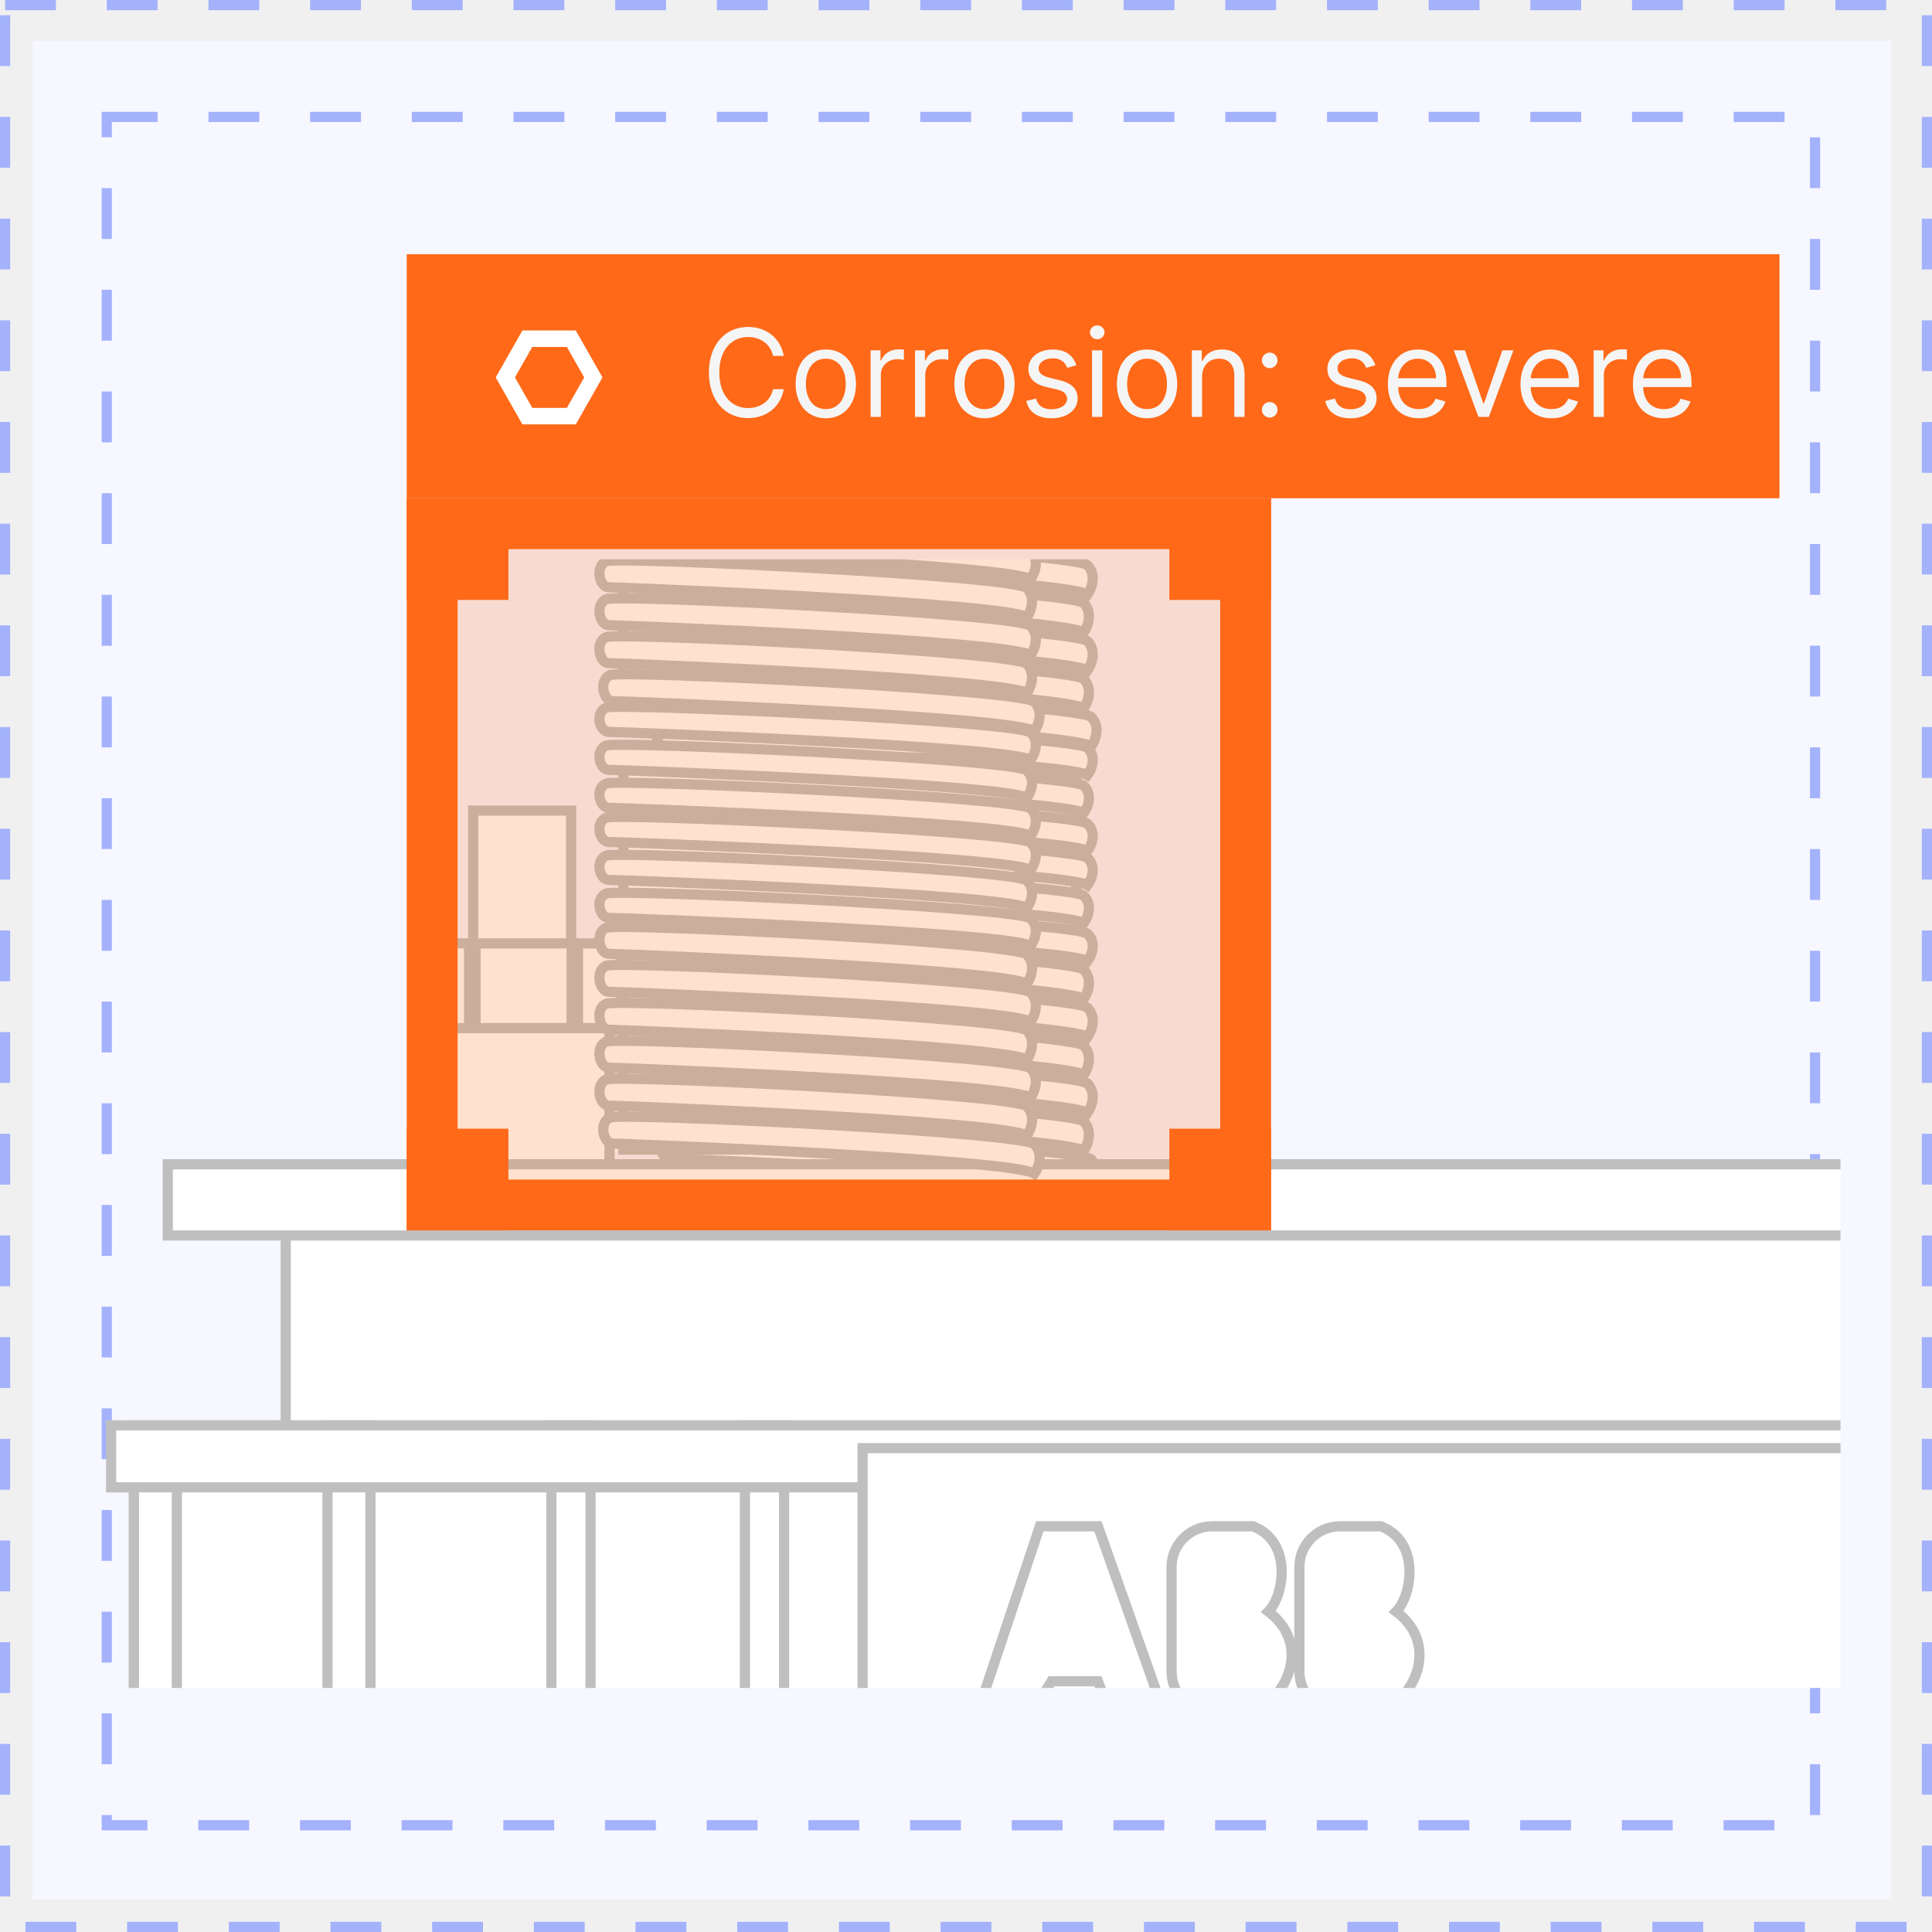
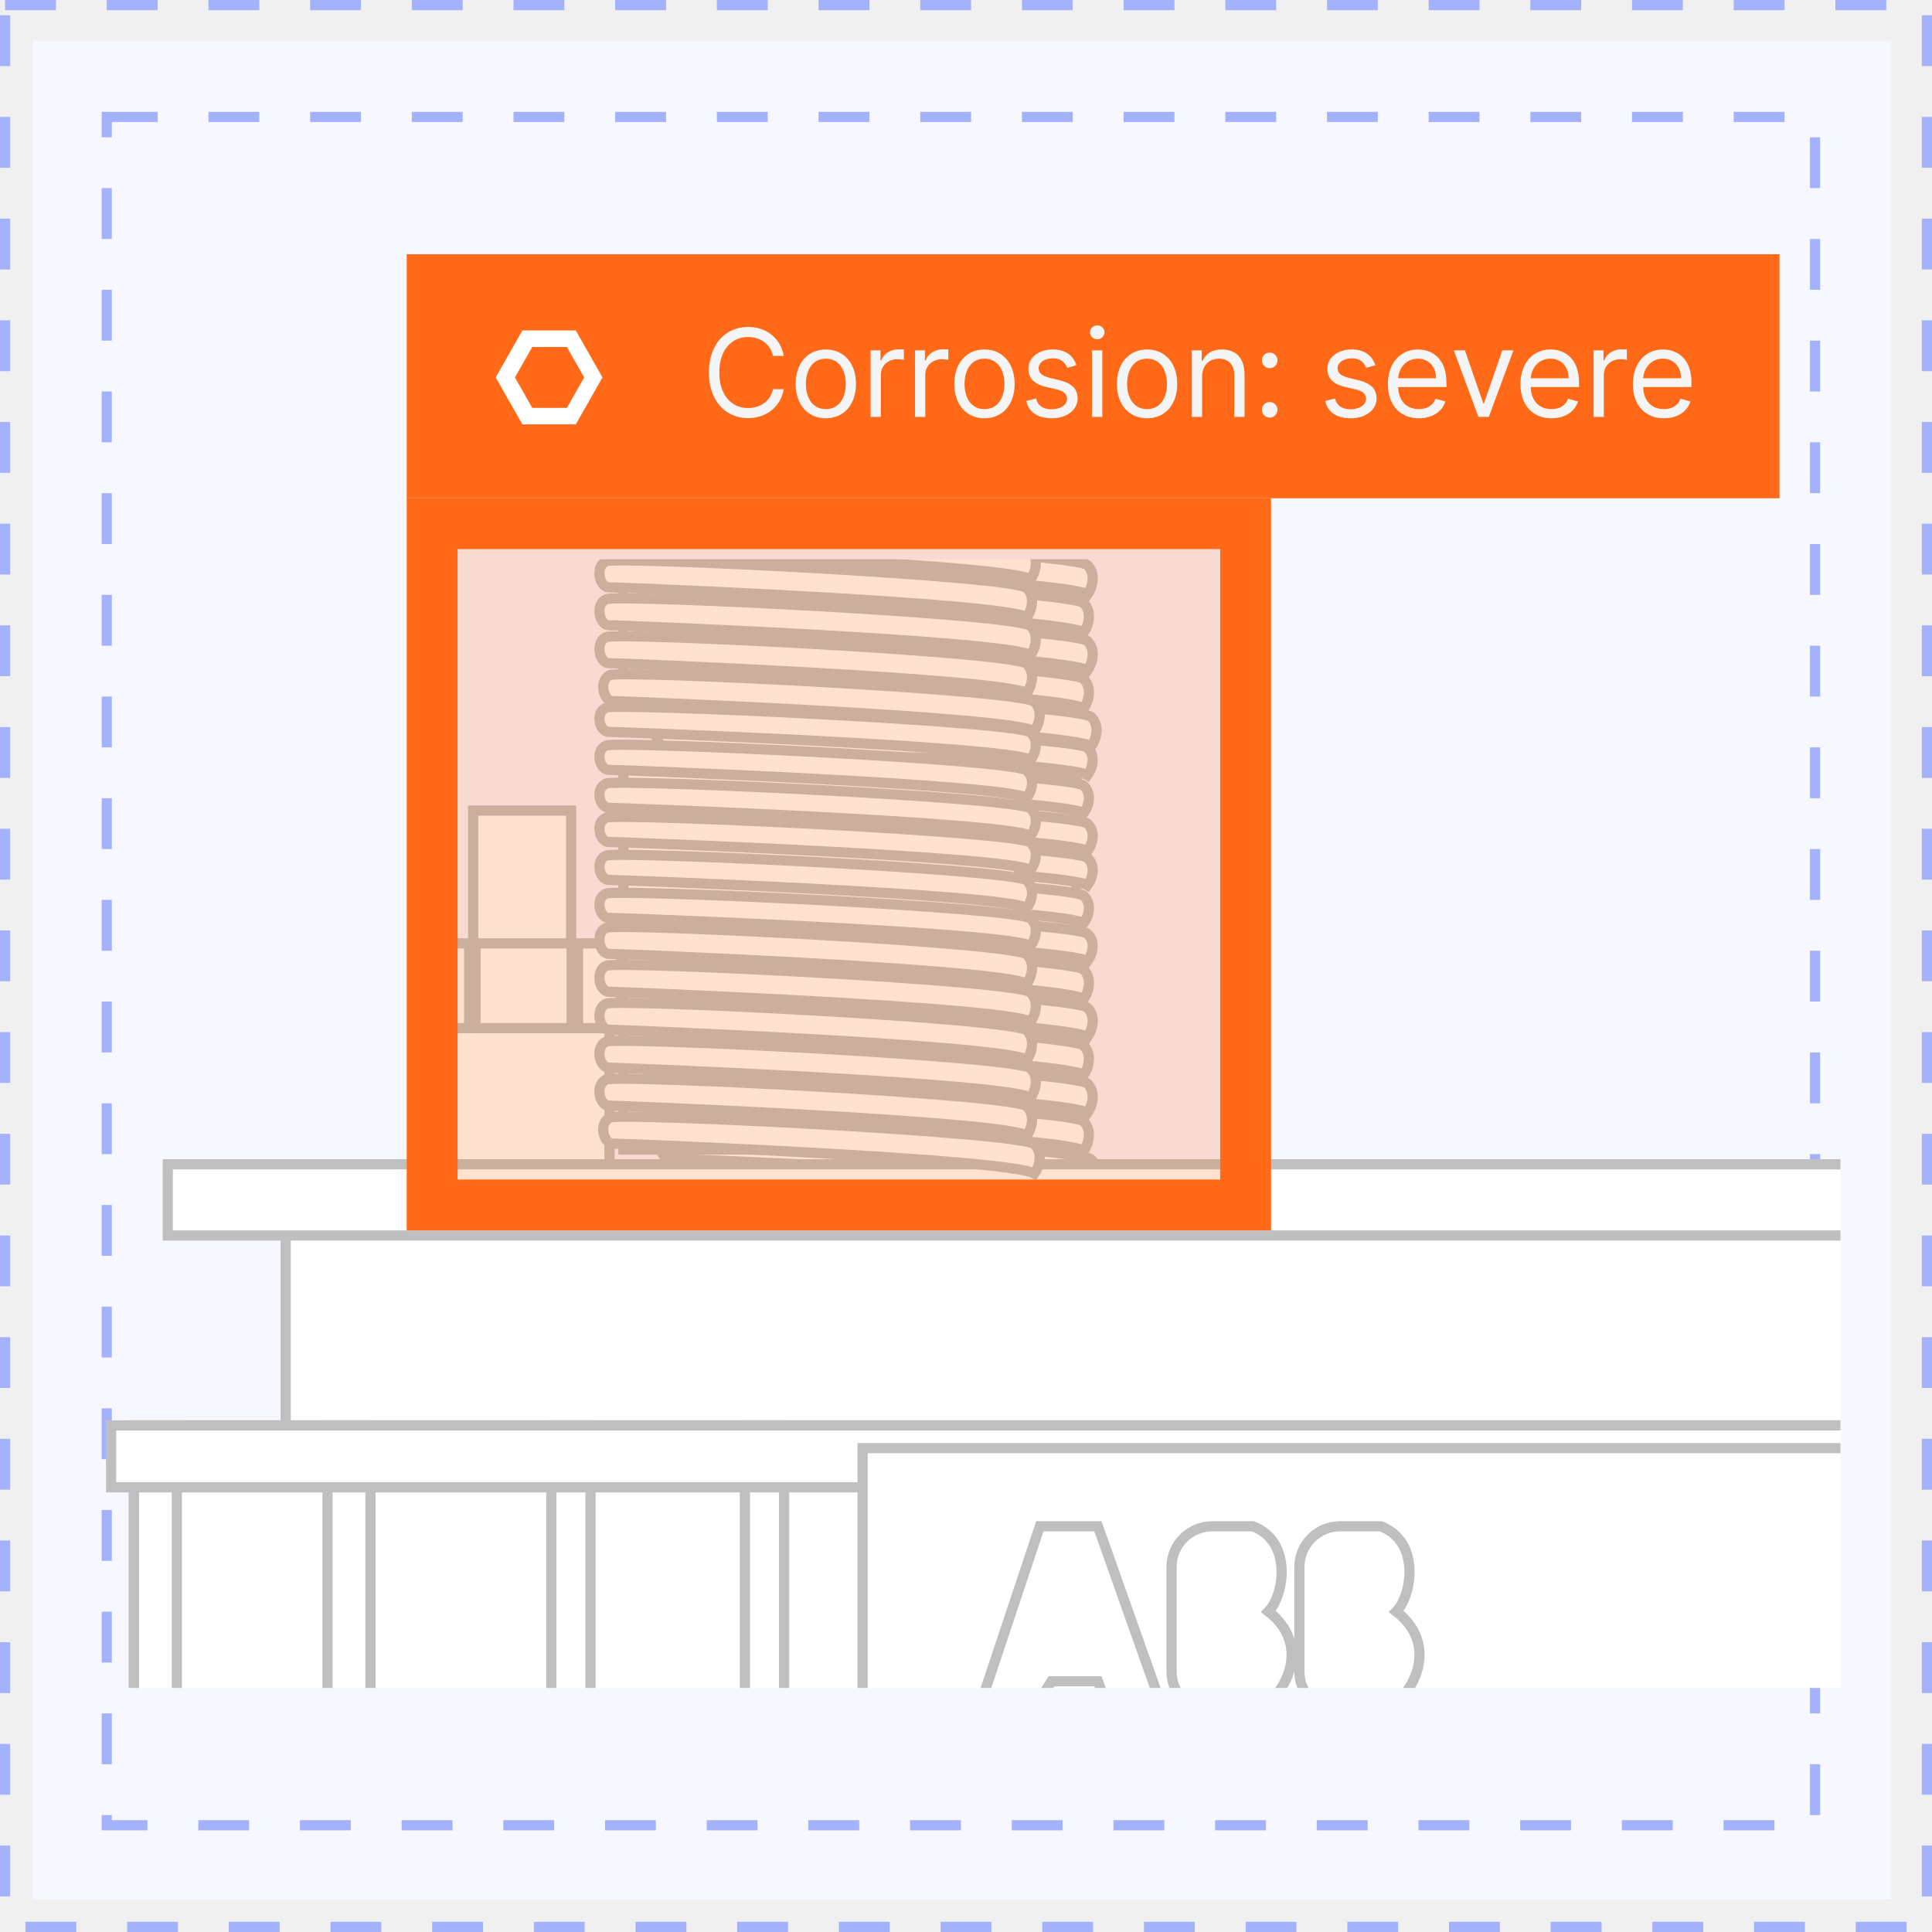
<svg xmlns="http://www.w3.org/2000/svg" width="190" height="190" viewBox="0 0 190 190" fill="none">
  <rect x="3.215" y="4" width="182.785" height="182.785" fill="#F6F7FF" />
  <rect x="0.5" y="0.5" width="189" height="189" stroke="#A4B2FC" stroke-dasharray="5 5" />
  <rect x="10.5" y="11.5" width="168" height="168" stroke="#A4B2FC" stroke-dasharray="5 5" />
  <mask id="mask0_8076_350060" style="mask-type:alpha" maskUnits="userSpaceOnUse" x="3" y="55" width="178" height="111">
    <rect x="3.5" y="55.5" width="177" height="110" fill="#F6F7FF" stroke="#D9D9D9" />
  </mask>
  <g mask="url(#mask0_8076_350060)">
    <rect x="66.906" y="75.984" width="38.935" height="38.562" fill="white" stroke="#BFBFBF" />
    <path d="M106.949 106.566C107.881 107.527 107.337 108.888 106.949 109.448C104.852 108.007 66.4 106.491 65.467 106.491C64.535 106.491 64.069 104.405 65.234 103.925C66.399 103.445 105.784 105.366 106.949 106.566Z" fill="white" stroke="#BFBFBF" />
    <path d="M106.58 110.297C107.504 111.257 106.965 112.618 106.58 113.178C104.501 111.738 66.383 110.221 65.459 110.221C64.535 110.221 64.073 108.136 65.228 107.656C66.383 107.175 105.425 109.096 106.58 110.297Z" fill="white" stroke="#BFBFBF" />
    <path d="M107.324 114.029C108.256 114.99 107.712 116.351 107.324 116.911C105.227 115.47 66.775 113.954 65.842 113.954C64.91 113.954 64.444 111.868 65.609 111.388C66.774 110.908 106.159 112.829 107.324 114.029Z" fill="white" stroke="#BFBFBF" />
    <path d="M106.949 99.102C107.881 100.062 107.337 101.423 106.949 101.983C104.852 100.542 66.4 99.026 65.467 99.026C64.535 99.026 64.069 96.941 65.234 96.46C66.399 95.98 105.784 97.901 106.949 99.102Z" fill="white" stroke="#BFBFBF" />
    <path d="M106.58 102.834C107.504 103.795 106.965 105.155 106.58 105.716C104.501 104.275 66.383 102.759 65.459 102.759C64.535 102.759 64.073 100.673 65.228 100.193C66.383 99.713 105.425 101.633 106.58 102.834Z" fill="white" stroke="#BFBFBF" />
    <path d="M106.949 91.831C107.881 92.727 107.337 93.997 106.949 94.52C104.852 93.175 66.4 91.76 65.467 91.76C64.535 91.76 64.069 89.814 65.234 89.365C66.399 88.917 105.784 90.71 106.949 91.831Z" fill="white" stroke="#BFBFBF" />
    <path d="M106.58 95.367C107.504 96.328 106.965 97.688 106.58 98.249C104.501 96.808 66.383 95.292 65.459 95.292C64.535 95.292 64.073 93.206 65.228 92.726C66.383 92.246 105.425 94.167 106.58 95.367Z" fill="white" stroke="#BFBFBF" />
    <path d="M106.949 84.364C107.881 85.26 107.337 86.53 106.949 87.053C104.852 85.709 66.4 84.293 65.467 84.293C64.535 84.293 64.069 82.347 65.234 81.899C66.399 81.45 105.784 83.243 106.949 84.364Z" fill="white" stroke="#BFBFBF" />
    <path d="M106.58 88.096C107.504 88.993 106.965 90.263 106.58 90.786C104.501 89.441 66.383 88.026 65.459 88.026C64.535 88.026 64.073 86.079 65.228 85.631C66.383 85.183 105.425 86.976 106.58 88.096Z" fill="white" stroke="#BFBFBF" />
    <path d="M106.949 81.006C107.881 81.903 107.337 83.173 106.949 83.696C104.852 82.351 66.4 80.936 65.467 80.936C64.535 80.936 64.069 78.989 65.234 78.541C66.399 78.093 105.784 79.886 106.949 81.006Z" fill="white" stroke="#BFBFBF" />
    <path d="M106.949 73.542C107.881 74.438 107.337 75.708 106.949 76.231C104.852 74.886 66.4 73.471 65.467 73.471C64.535 73.471 64.069 71.525 65.234 71.076C66.399 70.628 105.784 72.421 106.949 73.542Z" fill="white" stroke="#BFBFBF" />
    <path d="M106.58 77.272C107.504 78.168 106.965 79.439 106.58 79.961C104.501 78.617 66.383 77.202 65.459 77.202C64.535 77.202 64.073 75.255 65.228 74.807C66.383 74.359 105.425 76.151 106.58 77.272Z" fill="white" stroke="#BFBFBF" />
    <rect x="66.906" y="32.473" width="38.935" height="38.562" fill="white" stroke="#BFBFBF" />
    <path d="M106.949 63.055C107.881 64.015 107.337 65.376 106.949 65.936C104.852 64.496 66.4 62.979 65.467 62.979C64.535 62.979 64.069 60.894 65.234 60.413C66.399 59.933 105.784 61.854 106.949 63.055Z" fill="white" stroke="#BFBFBF" />
    <path d="M106.58 66.785C107.504 67.746 106.965 69.106 106.58 69.667C104.501 68.226 66.383 66.71 65.459 66.71C64.535 66.71 64.073 64.624 65.228 64.144C66.383 63.664 105.425 65.585 106.58 66.785Z" fill="white" stroke="#BFBFBF" />
    <path d="M107.324 70.518C108.256 71.478 107.712 72.839 107.324 73.399C105.227 71.958 66.775 70.442 65.842 70.442C64.91 70.442 64.444 68.356 65.609 67.876C66.774 67.396 106.159 69.317 107.324 70.518Z" fill="white" stroke="#BFBFBF" />
    <path d="M106.949 55.59C107.881 56.55 107.337 57.911 106.949 58.471C104.852 57.031 66.4 55.514 65.467 55.514C64.535 55.514 64.069 53.429 65.234 52.949C66.399 52.468 105.784 54.389 106.949 55.59Z" fill="white" stroke="#BFBFBF" />
    <path d="M106.58 59.322C107.504 60.283 106.965 61.644 106.58 62.204C104.501 60.763 66.383 59.247 65.459 59.247C64.535 59.247 64.073 57.161 65.228 56.681C66.383 56.201 105.425 58.122 106.58 59.322Z" fill="white" stroke="#BFBFBF" />
    <path d="M106.58 51.855C107.504 52.816 106.965 54.177 106.58 54.737C104.501 53.296 66.383 51.78 65.459 51.78C64.535 51.78 64.073 49.694 65.228 49.214C66.383 48.734 105.425 50.655 106.58 51.855Z" fill="white" stroke="#BFBFBF" />
    <rect x="61.312" y="30.98" width="38.935" height="38.562" fill="white" stroke="#BFBFBF" />
    <path d="M101.355 61.561C102.287 62.521 101.744 63.882 101.355 64.442C99.258 63.001 60.806 61.485 59.874 61.485C58.941 61.485 58.475 59.4 59.64 58.919C60.806 58.439 100.19 60.36 101.355 61.561Z" fill="white" stroke="#BFBFBF" />
    <path d="M100.986 65.293C101.91 66.254 101.371 67.614 100.986 68.174C98.907 66.734 60.79 65.218 59.866 65.218C58.941 65.218 58.479 63.132 59.634 62.652C60.789 62.171 99.831 64.092 100.986 65.293Z" fill="white" stroke="#BFBFBF" />
    <path d="M101.73 69.025C102.662 69.986 102.119 71.347 101.73 71.907C99.633 70.466 61.181 68.95 60.249 68.95C59.316 68.95 58.85 66.864 60.015 66.384C61.181 65.904 100.565 67.825 101.73 69.025Z" fill="white" stroke="#BFBFBF" />
    <path d="M101.355 54.098C102.287 55.058 101.744 56.419 101.355 56.979C99.258 55.538 60.806 54.022 59.874 54.022C58.941 54.022 58.475 51.937 59.64 51.456C60.806 50.976 100.19 52.897 101.355 54.098Z" fill="white" stroke="#BFBFBF" />
    <path d="M100.986 57.83C101.91 58.791 101.371 60.151 100.986 60.712C98.907 59.271 60.79 57.755 59.866 57.755C58.941 57.755 58.479 55.669 59.634 55.189C60.789 54.709 99.831 56.63 100.986 57.83Z" fill="white" stroke="#BFBFBF" />
    <rect x="43.027" y="100.615" width="16.915" height="13.929" fill="white" stroke="#BFBFBF" />
    <rect x="46.535" y="79.715" width="9.633" height="14.19" fill="white" stroke="#BFBFBF" />
    <rect x="41.91" y="92.777" width="4.225" height="8.331" fill="white" stroke="#BFBFBF" />
    <rect x="46.766" y="92.777" width="9.45" height="8.331" fill="white" stroke="#BFBFBF" />
    <rect x="56.844" y="92.777" width="4.225" height="8.331" fill="white" stroke="#BFBFBF" />
    <rect x="28.098" y="121.143" width="221.441" height="20.274" fill="white" stroke="#BFBFBF" />
    <rect x="13.168" y="140.178" width="191.583" height="86.707" fill="white" stroke="#BFBFBF" />
    <rect x="13.168" y="140.178" width="4.225" height="86.707" fill="white" stroke="#BFBFBF" />
    <rect x="32.207" y="140.178" width="4.225" height="86.707" fill="white" stroke="#BFBFBF" />
    <rect x="54.223" y="140.178" width="3.852" height="86.707" fill="white" stroke="#BFBFBF" />
    <rect x="73.258" y="140.178" width="3.852" height="86.707" fill="white" stroke="#BFBFBF" />
    <rect x="16.5" y="114.5" width="185" height="7" fill="white" stroke="#BFBFBF" />
    <rect x="10.93" y="140.178" width="193.822" height="6.091" fill="white" stroke="#BFBFBF" />
    <rect x="84.832" y="142.416" width="107.981" height="109.101" fill="white" stroke="#BFBFBF" />
    <path d="M96.164 168.388H101.498L103.403 165.34H107.975L109.118 168.388H114.452L107.975 150.1H102.26L96.164 168.388Z" stroke="#BFBFBF" />
    <path d="M122.454 168.388H119.787H119.215C117.006 168.388 115.215 166.597 115.215 164.388V154.1C115.215 151.89 117.006 150.1 119.215 150.1H123.216C127.178 151.624 126.264 156.958 124.74 158.482C129.693 162.292 125.502 168.388 122.454 168.388Z" stroke="#BFBFBF" />
    <path d="M135.028 168.388H132.361H131.789C129.58 168.388 127.789 166.597 127.789 164.388V154.1C127.789 151.89 129.58 150.1 131.789 150.1H135.79C139.752 151.624 138.838 156.958 137.314 158.482C142.267 162.292 138.076 168.388 135.028 168.388Z" stroke="#BFBFBF" />
    <rect x="61.312" y="74.492" width="38.935" height="38.562" fill="white" stroke="#BFBFBF" />
    <path d="M101.355 105.072C102.287 106.033 101.744 107.394 101.355 107.954C99.258 106.513 60.806 104.997 59.874 104.997C58.941 104.997 58.475 102.911 59.64 102.431C60.806 101.951 100.19 103.872 101.355 105.072Z" fill="white" stroke="#BFBFBF" />
    <path d="M100.986 108.805C101.91 109.765 101.371 111.126 100.986 111.686C98.907 110.245 60.79 108.729 59.866 108.729C58.941 108.729 58.479 106.644 59.634 106.163C60.789 105.683 99.831 107.604 100.986 108.805Z" fill="white" stroke="#BFBFBF" />
    <path d="M101.73 112.537C102.662 113.498 102.119 114.858 101.73 115.419C99.633 113.978 61.181 112.462 60.249 112.462C59.316 112.462 58.85 110.376 60.015 109.896C61.181 109.416 100.565 111.337 101.73 112.537Z" fill="white" stroke="#BFBFBF" />
    <path d="M101.355 97.609C102.287 98.57 101.744 99.931 101.355 100.491C99.258 99.05 60.806 97.534 59.874 97.534C58.941 97.534 58.475 95.448 59.64 94.968C60.806 94.488 100.19 96.409 101.355 97.609Z" fill="white" stroke="#BFBFBF" />
    <path d="M100.986 101.342C101.91 102.302 101.371 103.663 100.986 104.223C98.907 102.783 60.79 101.266 59.866 101.266C58.941 101.266 58.479 99.181 59.634 98.701C60.789 98.22 99.831 100.141 100.986 101.342Z" fill="white" stroke="#BFBFBF" />
    <path d="M101.355 90.337C102.287 91.233 101.744 92.503 101.355 93.026C99.258 91.681 60.806 90.266 59.874 90.266C58.941 90.266 58.475 88.32 59.64 87.871C60.806 87.423 100.19 89.216 101.355 90.337Z" fill="white" stroke="#BFBFBF" />
    <path d="M100.986 93.877C101.91 94.838 101.371 96.198 100.986 96.758C98.907 95.318 60.79 93.802 59.866 93.802C58.941 93.802 58.479 91.716 59.634 91.236C60.789 90.755 99.831 92.676 100.986 93.877Z" fill="white" stroke="#BFBFBF" />
    <path d="M101.355 82.874C102.287 83.77 101.744 85.04 101.355 85.563C99.258 84.218 60.806 82.803 59.874 82.803C58.941 82.803 58.475 80.857 59.64 80.408C60.806 79.96 100.19 81.753 101.355 82.874Z" fill="white" stroke="#BFBFBF" />
    <path d="M100.986 86.602C101.91 87.499 101.371 88.769 100.986 89.291C98.907 87.947 60.79 86.532 59.866 86.532C58.941 86.532 58.479 84.585 59.634 84.137C60.789 83.689 99.831 85.482 100.986 86.602Z" fill="white" stroke="#BFBFBF" />
    <path d="M101.355 79.514C102.287 80.411 101.744 81.681 101.355 82.204C99.258 80.859 60.806 79.444 59.874 79.444C58.941 79.444 58.475 77.497 59.64 77.049C60.806 76.601 100.19 78.394 101.355 79.514Z" fill="white" stroke="#BFBFBF" />
    <path d="M101.355 72.047C102.287 72.944 101.744 74.214 101.355 74.737C99.258 73.392 60.806 71.977 59.874 71.977C58.941 71.977 58.475 70.03 59.64 69.582C60.806 69.134 100.19 70.927 101.355 72.047Z" fill="white" stroke="#BFBFBF" />
    <path d="M100.986 75.78C101.91 76.676 101.371 77.946 100.986 78.469C98.907 77.125 60.79 75.709 59.866 75.709C58.941 75.709 58.479 73.763 59.634 73.315C60.789 72.866 99.831 74.659 100.986 75.78Z" fill="white" stroke="#BFBFBF" />
  </g>
  <path d="M42.5 51.5H122.5V118.5H42.5V51.5Z" fill="#FF6918" fill-opacity="0.2" stroke="#FF6918" stroke-width="5" />
  <rect width="135" height="24" transform="translate(40 25)" fill="#FF6918" />
  <path fill-rule="evenodd" clip-rule="evenodd" d="M51.375 41.736L48.75 37.118L51.375 32.5L52.321 34.165L50.642 37.118L52.321 40.071L51.375 41.736ZM57.452 37.118L55.749 40.113L52.345 40.113L52.321 40.071L51.375 41.736L56.625 41.736L59.25 37.118L56.625 32.5L51.375 32.5L52.321 34.165L54 37.118L57.452 37.118ZM57.452 37.118L54 37.118L52.321 34.165L52.345 34.123L55.749 34.123L57.452 37.118Z" fill="white" />
  <path d="M77.079 35C76.756 33.21 75.324 32.153 73.568 32.153C71.335 32.153 69.716 33.875 69.716 36.636C69.716 39.398 71.335 41.119 73.568 41.119C75.324 41.119 76.756 40.062 77.079 38.273H76.023C75.767 39.483 74.727 40.131 73.568 40.131C71.983 40.131 70.739 38.903 70.739 36.636C70.739 34.369 71.983 33.142 73.568 33.142C74.727 33.142 75.767 33.79 76.023 35H77.079ZM81.214 41.136C82.987 41.136 84.18 39.79 84.18 37.761C84.18 35.716 82.987 34.369 81.214 34.369C79.441 34.369 78.248 35.716 78.248 37.761C78.248 39.79 79.441 41.136 81.214 41.136ZM81.214 40.233C79.867 40.233 79.254 39.074 79.254 37.761C79.254 36.449 79.867 35.273 81.214 35.273C82.561 35.273 83.174 36.449 83.174 37.761C83.174 39.074 82.561 40.233 81.214 40.233ZM85.619 41H86.625V36.858C86.625 35.972 87.324 35.324 88.278 35.324C88.547 35.324 88.824 35.375 88.892 35.392V34.369C88.777 34.361 88.513 34.352 88.363 34.352C87.579 34.352 86.897 34.795 86.659 35.443H86.591V34.455H85.619V41ZM89.988 41H90.994V36.858C90.994 35.972 91.692 35.324 92.647 35.324C92.915 35.324 93.192 35.375 93.261 35.392V34.369C93.146 34.361 92.881 34.352 92.732 34.352C91.948 34.352 91.266 34.795 91.028 35.443H90.96V34.455H89.988V41ZM96.817 41.136C98.589 41.136 99.782 39.79 99.782 37.761C99.782 35.716 98.589 34.369 96.817 34.369C95.044 34.369 93.851 35.716 93.851 37.761C93.851 39.79 95.044 41.136 96.817 41.136ZM96.817 40.233C95.47 40.233 94.856 39.074 94.856 37.761C94.856 36.449 95.47 35.273 96.817 35.273C98.163 35.273 98.777 36.449 98.777 37.761C98.777 39.074 98.163 40.233 96.817 40.233ZM105.858 35.92C105.543 34.992 104.835 34.369 103.54 34.369C102.159 34.369 101.136 35.153 101.136 36.261C101.136 37.165 101.673 37.77 102.875 38.051L103.966 38.307C104.627 38.46 104.938 38.776 104.938 39.227C104.938 39.79 104.341 40.25 103.404 40.25C102.581 40.25 102.065 39.896 101.886 39.193L100.932 39.432C101.166 40.544 102.083 41.136 103.421 41.136C104.942 41.136 105.977 40.305 105.977 39.176C105.977 38.264 105.406 37.689 104.239 37.403L103.267 37.165C102.492 36.973 102.142 36.713 102.142 36.21C102.142 35.648 102.739 35.239 103.54 35.239C104.418 35.239 104.78 35.724 104.955 36.176L105.858 35.92ZM107.395 41H108.401V34.455H107.395V41ZM107.907 33.364C108.299 33.364 108.623 33.057 108.623 32.682C108.623 32.307 108.299 32 107.907 32C107.515 32 107.191 32.307 107.191 32.682C107.191 33.057 107.515 33.364 107.907 33.364ZM112.806 41.136C114.579 41.136 115.772 39.79 115.772 37.761C115.772 35.716 114.579 34.369 112.806 34.369C111.033 34.369 109.84 35.716 109.84 37.761C109.84 39.79 111.033 41.136 112.806 41.136ZM112.806 40.233C111.459 40.233 110.846 39.074 110.846 37.761C110.846 36.449 111.459 35.273 112.806 35.273C114.153 35.273 114.766 36.449 114.766 37.761C114.766 39.074 114.153 40.233 112.806 40.233ZM118.217 37.062C118.217 35.92 118.924 35.273 119.887 35.273C120.82 35.273 121.387 35.882 121.387 36.909V41H122.393V36.841C122.393 35.17 121.502 34.369 120.177 34.369C119.188 34.369 118.575 34.812 118.268 35.477H118.183V34.455H117.211V41H118.217V37.062ZM124.868 41.068C125.289 41.068 125.635 40.723 125.635 40.301C125.635 39.879 125.289 39.534 124.868 39.534C124.446 39.534 124.1 39.879 124.1 40.301C124.1 40.723 124.446 41.068 124.868 41.068ZM124.868 36.21C125.289 36.21 125.635 35.865 125.635 35.443C125.635 35.021 125.289 34.676 124.868 34.676C124.446 34.676 124.1 35.021 124.1 35.443C124.1 35.865 124.446 36.21 124.868 36.21ZM135.259 35.92C134.943 34.992 134.236 34.369 132.94 34.369C131.56 34.369 130.537 35.153 130.537 36.261C130.537 37.165 131.074 37.77 132.276 38.051L133.367 38.307C134.027 38.46 134.338 38.776 134.338 39.227C134.338 39.79 133.742 40.25 132.804 40.25C131.982 40.25 131.466 39.896 131.287 39.193L130.332 39.432C130.567 40.544 131.483 41.136 132.821 41.136C134.342 41.136 135.378 40.305 135.378 39.176C135.378 38.264 134.807 37.689 133.639 37.403L132.668 37.165C131.892 36.973 131.543 36.713 131.543 36.21C131.543 35.648 132.139 35.239 132.94 35.239C133.818 35.239 134.181 35.724 134.355 36.176L135.259 35.92ZM139.54 41.136C140.87 41.136 141.841 40.472 142.148 39.483L141.176 39.21C140.921 39.892 140.328 40.233 139.54 40.233C138.36 40.233 137.546 39.47 137.499 38.068H142.25V37.642C142.25 35.205 140.801 34.369 139.438 34.369C137.665 34.369 136.489 35.767 136.489 37.778C136.489 39.79 137.648 41.136 139.54 41.136ZM137.499 37.199C137.567 36.18 138.287 35.273 139.438 35.273C140.529 35.273 141.228 36.091 141.228 37.199H137.499ZM148.837 34.455H147.746L145.939 39.67H145.871L144.064 34.455H142.974L145.394 41H146.417L148.837 34.455ZM152.579 41.136C153.908 41.136 154.88 40.472 155.187 39.483L154.215 39.21C153.959 39.892 153.367 40.233 152.579 40.233C151.398 40.233 150.584 39.47 150.537 38.068H155.289V37.642C155.289 35.205 153.84 34.369 152.476 34.369C150.704 34.369 149.527 35.767 149.527 37.778C149.527 39.79 150.687 41.136 152.579 41.136ZM150.537 37.199C150.606 36.18 151.326 35.273 152.476 35.273C153.567 35.273 154.266 36.091 154.266 37.199H150.537ZM156.723 41H157.728V36.858C157.728 35.972 158.427 35.324 159.382 35.324C159.65 35.324 159.927 35.375 159.995 35.392V34.369C159.88 34.361 159.616 34.352 159.467 34.352C158.683 34.352 158.001 34.795 157.762 35.443H157.694V34.455H156.723V41ZM163.637 41.136C164.966 41.136 165.938 40.472 166.245 39.483L165.273 39.21C165.017 39.892 164.425 40.233 163.637 40.233C162.456 40.233 161.642 39.47 161.595 38.068H166.347V37.642C166.347 35.205 164.898 34.369 163.534 34.369C161.762 34.369 160.585 35.767 160.585 37.778C160.585 39.79 161.745 41.136 163.637 41.136ZM161.595 37.199C161.664 36.18 162.384 35.273 163.534 35.273C164.625 35.273 165.324 36.091 165.324 37.199H161.595Z" fill="#F5F5F5" />
-   <rect x="40" y="49" width="10" height="10" fill="#FF6918" />
-   <rect x="40" y="111" width="10" height="10" fill="#FF6918" />
-   <rect x="115" y="49" width="10" height="10" fill="#FF6918" />
-   <rect x="115" y="111" width="10" height="10" fill="#FF6918" />
</svg>
